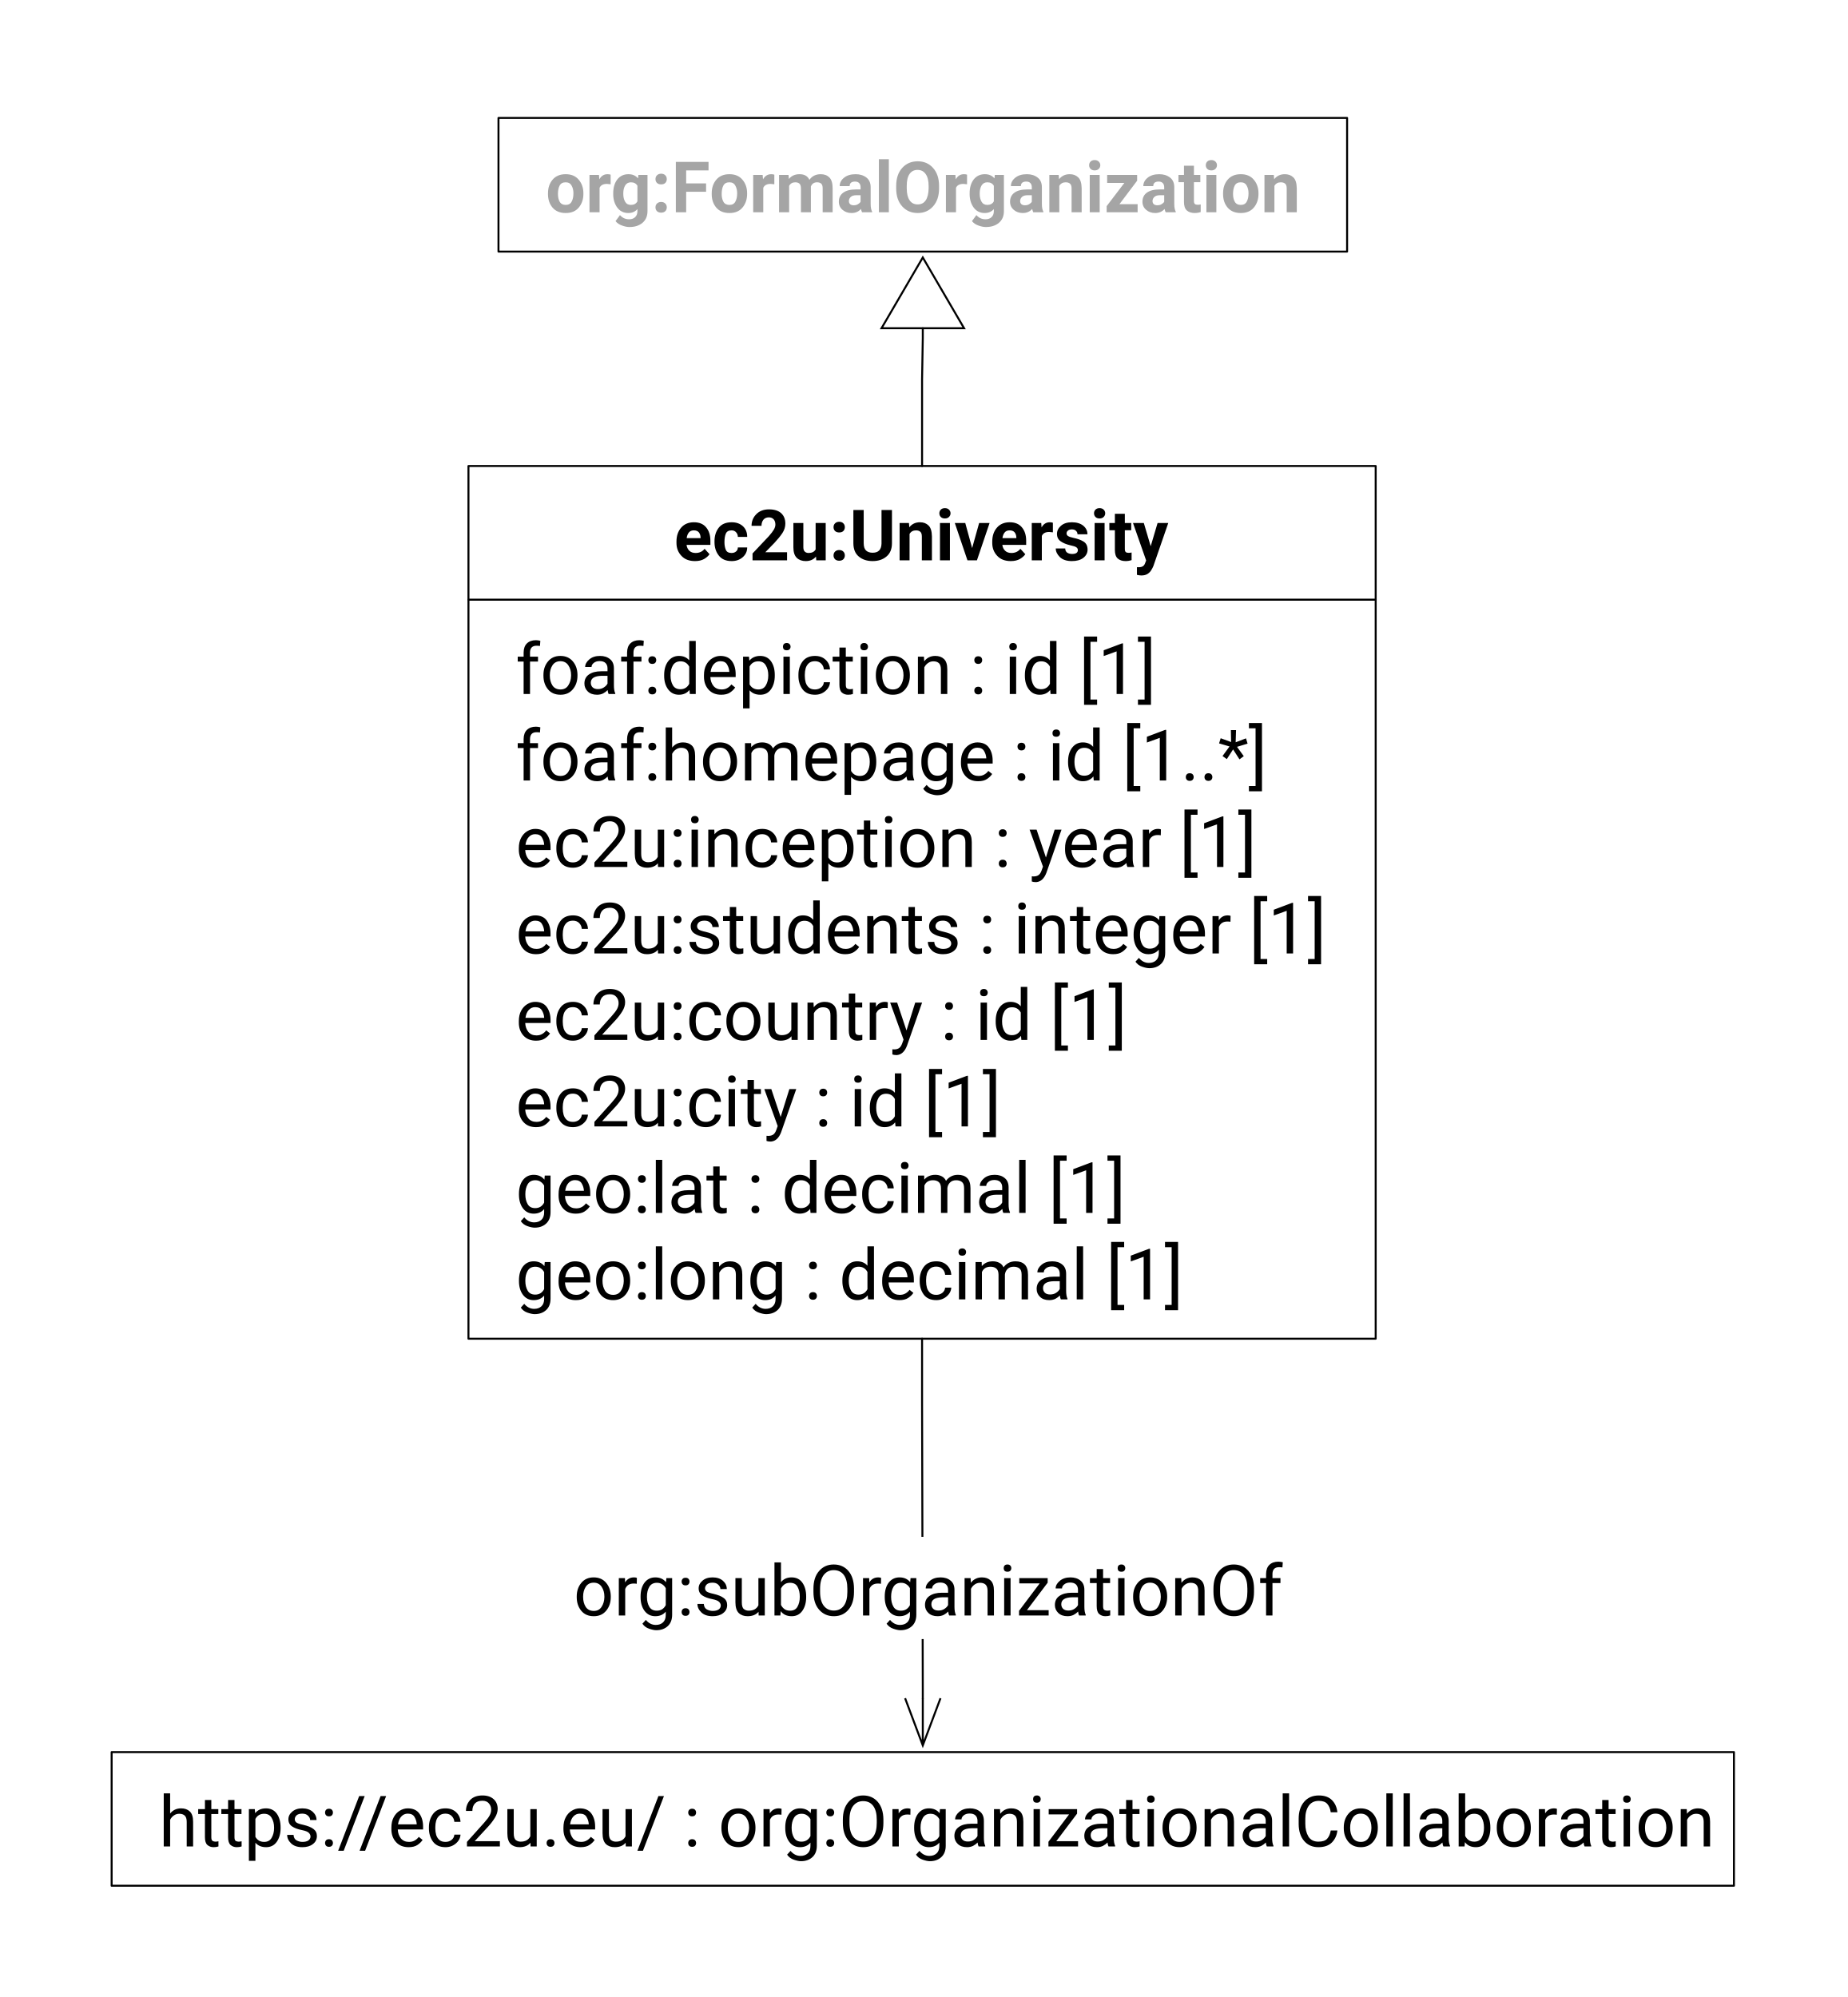
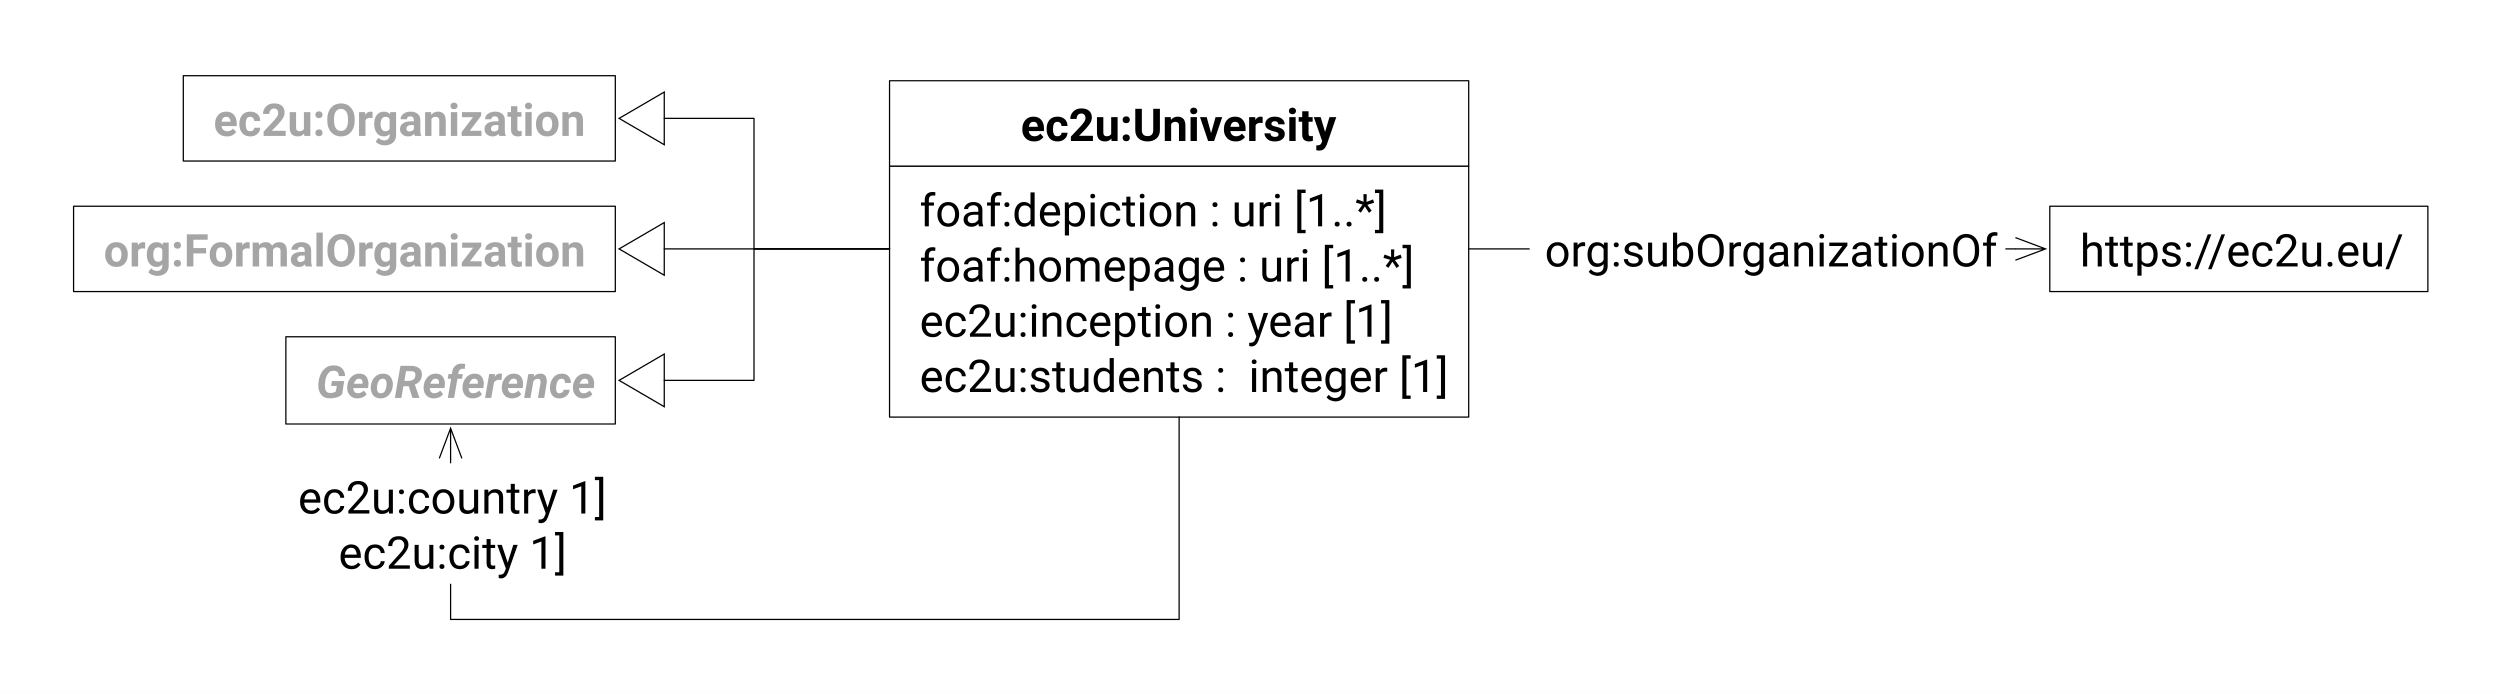
- <svg xmlns="http://www.w3.org/2000/svg" xmlns:xlink="http://www.w3.org/1999/xlink" version="1.1" viewBox="51 174 235 254" width="235" height="254">
+ <svg xmlns="http://www.w3.org/2000/svg" xmlns:xlink="http://www.w3.org/1999/xlink" version="1.1" viewBox="-66 217 498 138" width="498" height="138">
  <defs>
    <marker orient="auto" overflow="visible" markerUnits="strokeWidth" id="UMLInheritance_Marker" stroke-linejoin="miter" stroke-miterlimit="10" viewBox="-1 -22 38 44" markerWidth="38" markerHeight="44" color="black">
      <g>
        <path d="M 36 0 L 0 -21 L 0 21 Z" fill="none" stroke="currentColor" stroke-width="1" />
      </g>
    </marker>
    <marker orient="auto" overflow="visible" markerUnits="strokeWidth" id="StickArrow_Marker" stroke-linejoin="miter" stroke-miterlimit="10" viewBox="-1 -10 26 20" markerWidth="26" markerHeight="20" color="black">
      <g>
        <path d="M 24 0 L 0 0 M 0 -9 L 24 0 L 0 9" fill="none" stroke="currentColor" stroke-width="1" />
      </g>
    </marker>
  </defs>
-   <g id="universities" stroke-dasharray="none" fill="none" stroke="none" fill-opacity="1" stroke-opacity="1">
-     <rect fill="white" x="51" y="174" width="235" height="254" />
+   <g id="universities" fill-opacity="1" stroke="none" stroke-opacity="1" stroke-dasharray="none" fill="none">
+     <rect fill="white" x="-66" y="217" width="498" height="138" />
    <g id="universities_Layer_1">
-       <g id="Group_163">
-         <g id="Graphic_165">
-           <rect x="110.571" y="250.271" width="115.368" height="94" fill="white" />
-           <rect x="110.571" y="250.271" width="115.368" height="94" stroke="black" stroke-linecap="round" stroke-linejoin="round" stroke-width=".25" />
-           <text transform="translate(116.5711 253.271)" fill="black">
-             <tspan font-family="Roboto" font-size="9" fill="black" x="0" y="9">foaf:depiction : id [1]
-                         </tspan>
-             <tspan font-family="Roboto" font-size="9" fill="black" x="0" y="20">foaf:homepage : id [1..*]
-                         </tspan>
-             <tspan font-family="Roboto" font-size="9" fill="black" x="0" y="31">ec2u:inception : year [1]
-                         </tspan>
-             <tspan font-family="Roboto" font-size="9" fill="black" x="0" y="42">ec2u:students : integer
-                             [1]
-                         </tspan>
-             <tspan font-family="Roboto" font-size="9" fill="black" x="0" y="53">ec2u:country : id [1]
-                         </tspan>
-             <tspan font-family="Roboto" font-size="9" fill="black" x="0" y="64">ec2u:city : id [1]</tspan>
-             <tspan font-family="Roboto" font-size="9" fill="black" x="0" y="75">geo:lat : decimal [1]
-                         </tspan>
-             <tspan font-family="Roboto" font-size="9" fill="black" x="0" y="86">geo:long : decimal [1]
-                         </tspan>
-           </text>
-         </g>
-         <g id="Graphic_164">
-           <rect x="110.571" y="233.271" width="115.368" height="17" fill="white" />
-           <rect x="110.571" y="233.271" width="115.368" height="17" stroke="black" stroke-linecap="round" stroke-linejoin="round" stroke-width=".25" />
-           <text transform="translate(136.6958 236.271)" fill="black">
-             <tspan font-family="Roboto" font-weight="bold" font-size="9" fill="black" x="0" y="9">
-                             ec2u:University
-                         </tspan>
-           </text>
-         </g>
-       </g>
-       <g id="Group_161">
-         <g id="Graphic_162">
-           <a xlink:href="agents.svg">
-             <rect x="114.389" y="189" width="107.915" height="17" fill="white" />
-             <rect x="114.389" y="189" width="107.915" height="17" stroke="black" stroke-linecap="round" stroke-linejoin="round" stroke-width=".25" />
-             <text transform="translate(120.3892 192)" fill="#a5a5a5">
-               <tspan font-family="Roboto" font-weight="bold" font-size="9" fill="#a5a5a5" x="0" y="9">
-                                 org:FormalOrganization
-                             </tspan>
+       <g id="Group_167">
+         <g id="Graphic_168">
+           <a xlink:href="organizations.svg">
+             <rect x="-29.486" y="232.082" width="86.057" height="17" fill="white" />
+             <rect x="-29.486" y="232.082" width="86.057" height="17" stroke="black" stroke-linecap="round" stroke-linejoin="round" stroke-width=".25" />
+             <text transform="translate(-23.48557 235.0818)" fill="#a5a5a5">
+               <tspan font-family="Roboto" font-weight="bold" font-size="9" fill="#a5a5a5" x="0" y="9" xml:space="preserve">ec2u:Organization</tspan>
            </text>
          </a>
        </g>
      </g>
-       <g id="Line_158">
-         <path d="M 168.255 233.271 L 168.255 222.271 L 168.347 217 L 168.347 215.75" marker-end="url(#UMLInheritance_Marker)" stroke="black" stroke-linecap="round" stroke-linejoin="round" stroke-width=".25" />
-       </g>
-       <g id="Group_155">
-         <g id="Graphic_156">
-           <a xlink:href="agents.svg">
-             <rect x="65.197" y="396.85" width="206.3" height="17" fill="white" />
-             <rect x="65.197" y="396.85" width="206.3" height="17" stroke="black" stroke-linecap="round" stroke-linejoin="round" stroke-width=".25" />
-             <text transform="translate(71.19685 399.8504)" fill="black">
-               <tspan font-family="Roboto" font-size="9" fill="black" x="0" y="9">https://ec2u.eu/ :
-                                 org:OrganizationalCollaboration
-                             </tspan>
+       <g id="Group_169">
+         <g id="Graphic_170">
+           <a xlink:href="datasets.svg">
+             <rect x="-9.055" y="284.082" width="65.626" height="17.378" fill="white" />
+             <rect x="-9.055" y="284.082" width="65.626" height="17.378" stroke="black" stroke-linecap="round" stroke-linejoin="round" stroke-width=".25" />
+             <text transform="translate(-3.035623 287.271)" fill="#a5a5a5">
+               <tspan font-family="Roboto" font-style="italic" font-weight="bold" font-size="9" fill="#a5a5a5" x="0" y="9" xml:space="preserve">GeoReference</tspan>
            </text>
          </a>
        </g>
      </g>
+       <g id="Group_163">
+         <g id="Graphic_165">
+           <rect x="111.197" y="250.082" width="115.368" height="50" fill="white" />
+           <rect x="111.197" y="250.082" width="115.368" height="50" stroke="black" stroke-linecap="round" stroke-linejoin="round" stroke-width=".25" />
+           <text transform="translate(117.1971 253.0818)" fill="black">
+             <tspan font-family="Roboto" font-size="9" fill="black" x="0" y="9" xml:space="preserve">foaf:depiction : uri [1..*]</tspan>
+             <tspan font-family="Roboto" font-size="9" fill="black" x="0" y="20" xml:space="preserve">foaf:homepage : uri [1..*]</tspan>
+             <tspan font-family="Roboto" font-size="9" fill="black" x="0" y="31" xml:space="preserve">ec2u:inception : year [1]</tspan>
+             <tspan font-family="Roboto" font-size="9" fill="black" x="0" y="42" xml:space="preserve">ec2u:students :  integer [1]</tspan>
+           </text>
+         </g>
+         <g id="Graphic_164">
+           <rect x="111.197" y="233.082" width="115.368" height="17" fill="white" />
+           <rect x="111.197" y="233.082" width="115.368" height="17" stroke="black" stroke-linecap="round" stroke-linejoin="round" stroke-width=".25" />
+           <text transform="translate(137.3218 236.0818)" fill="black">
+             <tspan font-family="Roboto" font-weight="bold" font-size="9" fill="black" x="0" y="9" xml:space="preserve">ec2u:University</tspan>
+           </text>
+         </g>
+       </g>
+       <g id="Line_158">
+         <line x1="111.197" y1="266.582" x2="66.321" y2="266.582" marker-end="url(#UMLInheritance_Marker)" stroke="black" stroke-linecap="round" stroke-linejoin="round" stroke-width=".25" />
+       </g>
+       <g id="Group_155">
+         <g id="Graphic_156">
+           <rect x="342.319" y="258.082" width="75.312" height="17" fill="white" />
+           <rect x="342.319" y="258.082" width="75.312" height="17" stroke="black" stroke-linecap="round" stroke-linejoin="round" stroke-width=".25" />
+           <text transform="translate(348.3192 261.0818)" fill="black">
+             <tspan font-family="Roboto" font-size="9" fill="black" x="0" y="9" xml:space="preserve">https://ec2u.eu/</tspan>
+           </text>
+         </g>
+       </g>
      <g id="Line_154">
-         <path d="M 168.255 344.271 L 168.255 352.371 L 168.347 388.75 L 168.347 390" marker-end="url(#StickArrow_Marker)" stroke="black" stroke-linecap="round" stroke-linejoin="round" stroke-width=".25" />
+         <line x1="226.565" y1="266.582" x2="335.469" y2="266.582" marker-end="url(#StickArrow_Marker)" stroke="black" stroke-linecap="round" stroke-linejoin="round" stroke-width=".25" />
      </g>
      <g id="Graphic_153">
-         <rect x="120.934" y="369.473" width="94.761" height="13" fill="white" />
-         <text transform="translate(123.9342 370.4727)" fill="black">
-           <tspan font-family="Roboto" font-size="9" fill="black" x="0" y="9">org:subOrganizationOf</tspan>
+         <rect x="238.71" y="260.082" width="94.761" height="13" fill="white" />
+         <text transform="translate(241.7101 261.0818)" fill="black">
+           <tspan font-family="Roboto" font-size="9" fill="black" x="0" y="9" xml:space="preserve">org:subOrganizationOf</tspan>
        </text>
+       </g>
+       <g id="Line_166">
+         <path d="M 111.197 266.582 L 84.197 266.582 L 84.197 240.582 L 66.321 240.582" marker-end="url(#UMLInheritance_Marker)" stroke="black" stroke-linecap="round" stroke-linejoin="round" stroke-width=".25" />
+       </g>
+       <g id="Line_171">
+         <path d="M 111.197 266.582 L 84.197 266.582 L 84.197 292.771 L 66.321 292.771" marker-end="url(#UMLInheritance_Marker)" stroke="black" stroke-linecap="round" stroke-linejoin="round" stroke-width=".25" />
+       </g>
+       <g id="Line_176">
+         <path d="M 168.881 300.082 L 168.881 340.395 L 23.758 340.395 L 23.758 308.31" marker-end="url(#StickArrow_Marker)" stroke="black" stroke-linecap="round" stroke-linejoin="round" stroke-width=".25" />
+       </g>
+       <g id="Graphic_177">
+         <rect x="-9.624" y="309.289" width="66.763" height="24" fill="white" />
+         <text transform="translate(-6.623758 310.2894)" fill="black">
+           <tspan font-family="Roboto" font-size="9" fill="black" x="0" y="9" xml:space="preserve">ec2u:country 1]</tspan>
+           <tspan font-family="Roboto" font-size="9" fill="black" x="8.064" y="20" xml:space="preserve">ec2u:city 1]</tspan>
+         </text>
+       </g>
+       <g id="Group_161">
+         <g id="Graphic_162">
+           <rect x="-51.344" y="258.082" width="107.915" height="17" fill="white" />
+           <rect x="-51.344" y="258.082" width="107.915" height="17" stroke="black" stroke-linecap="round" stroke-linejoin="round" stroke-width=".25" />
+           <text transform="translate(-45.34397 261.0818)" fill="#a5a5a5">
+             <tspan font-family="Roboto" font-weight="bold" font-size="9" fill="#a5a5a5" x="0" y="9" xml:space="preserve">org:FormalOrganization</tspan>
+           </text>
+         </g>
      </g>
    </g>
  </g>
</svg>
